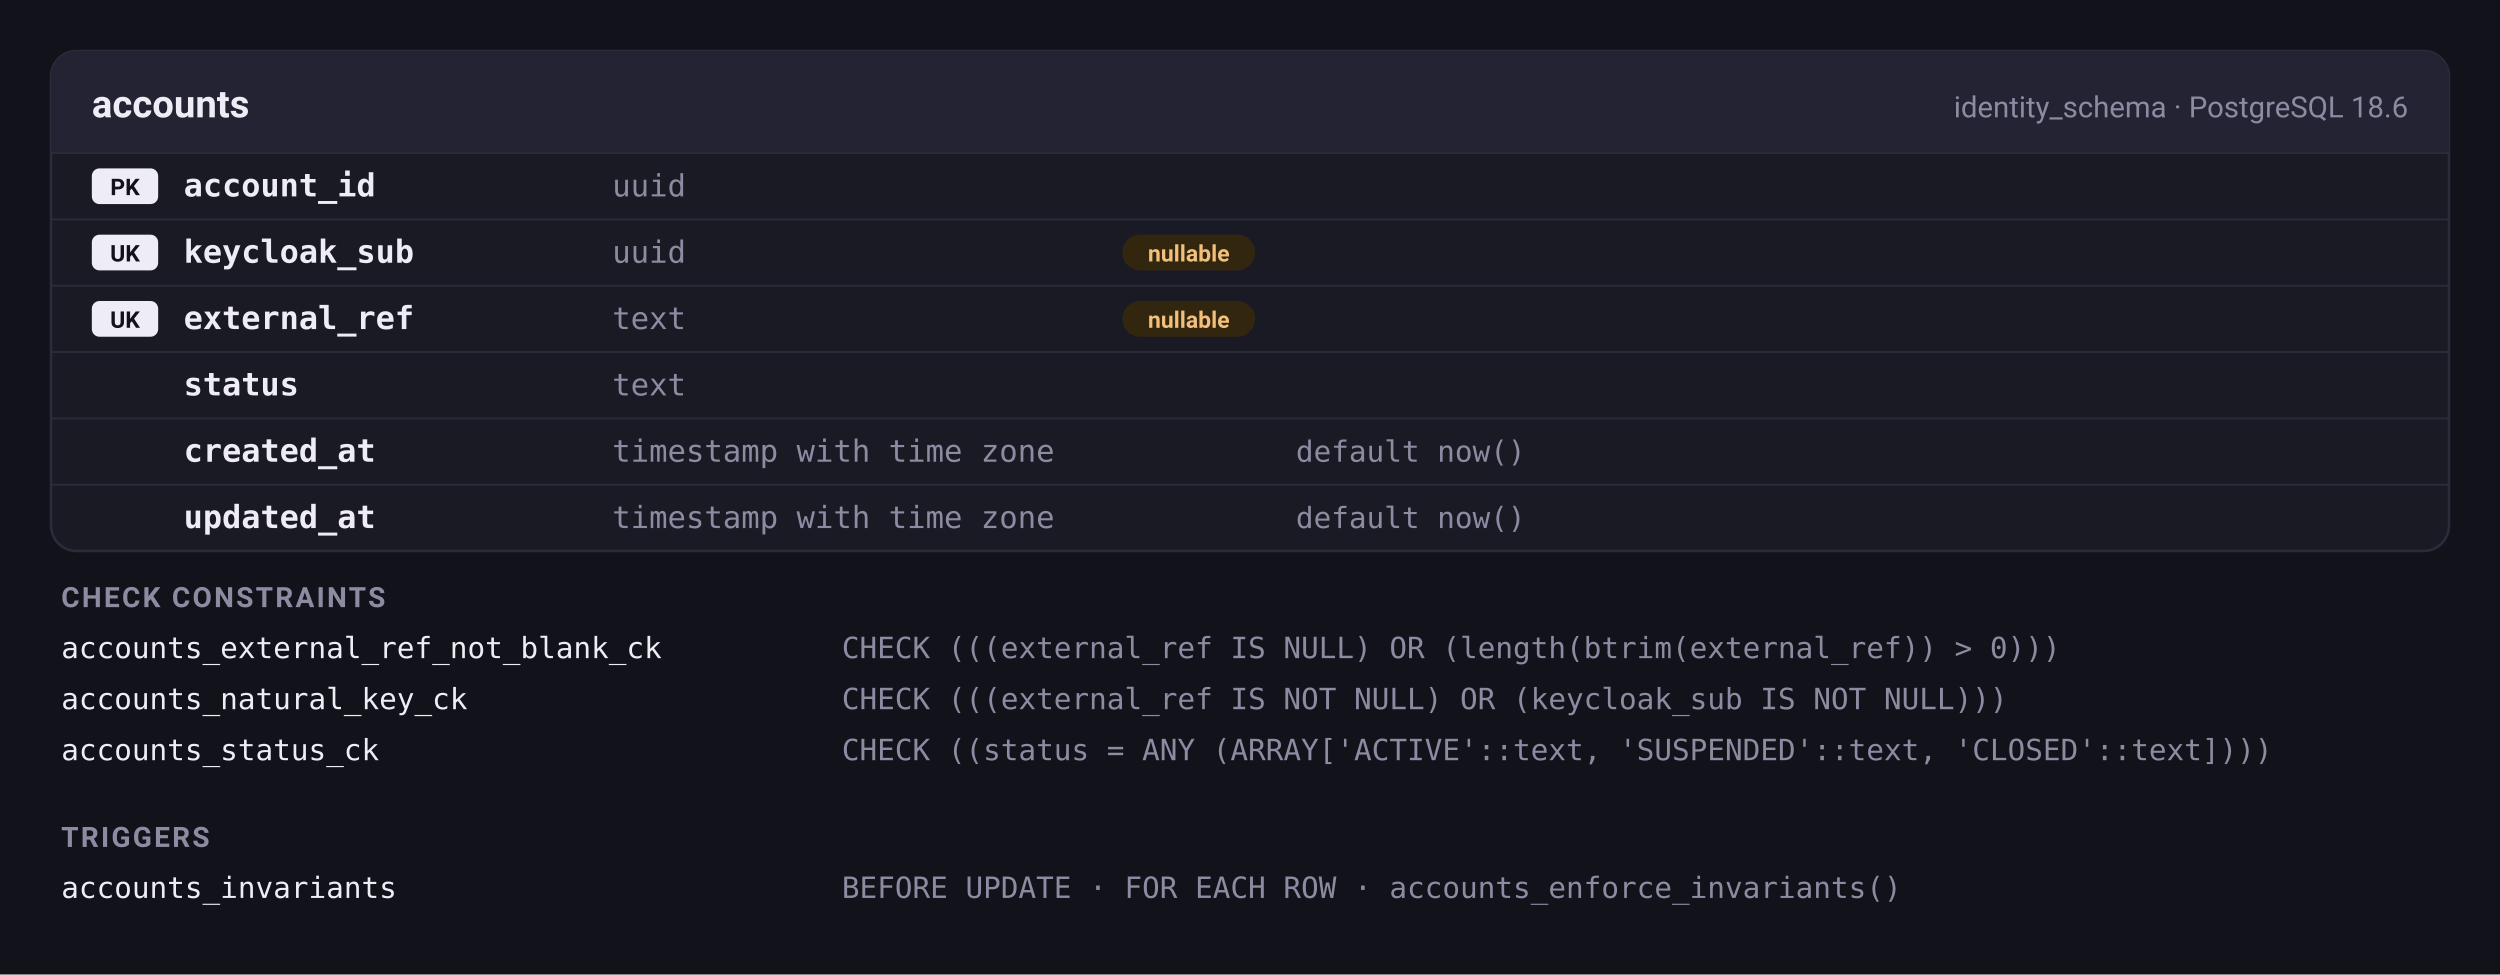
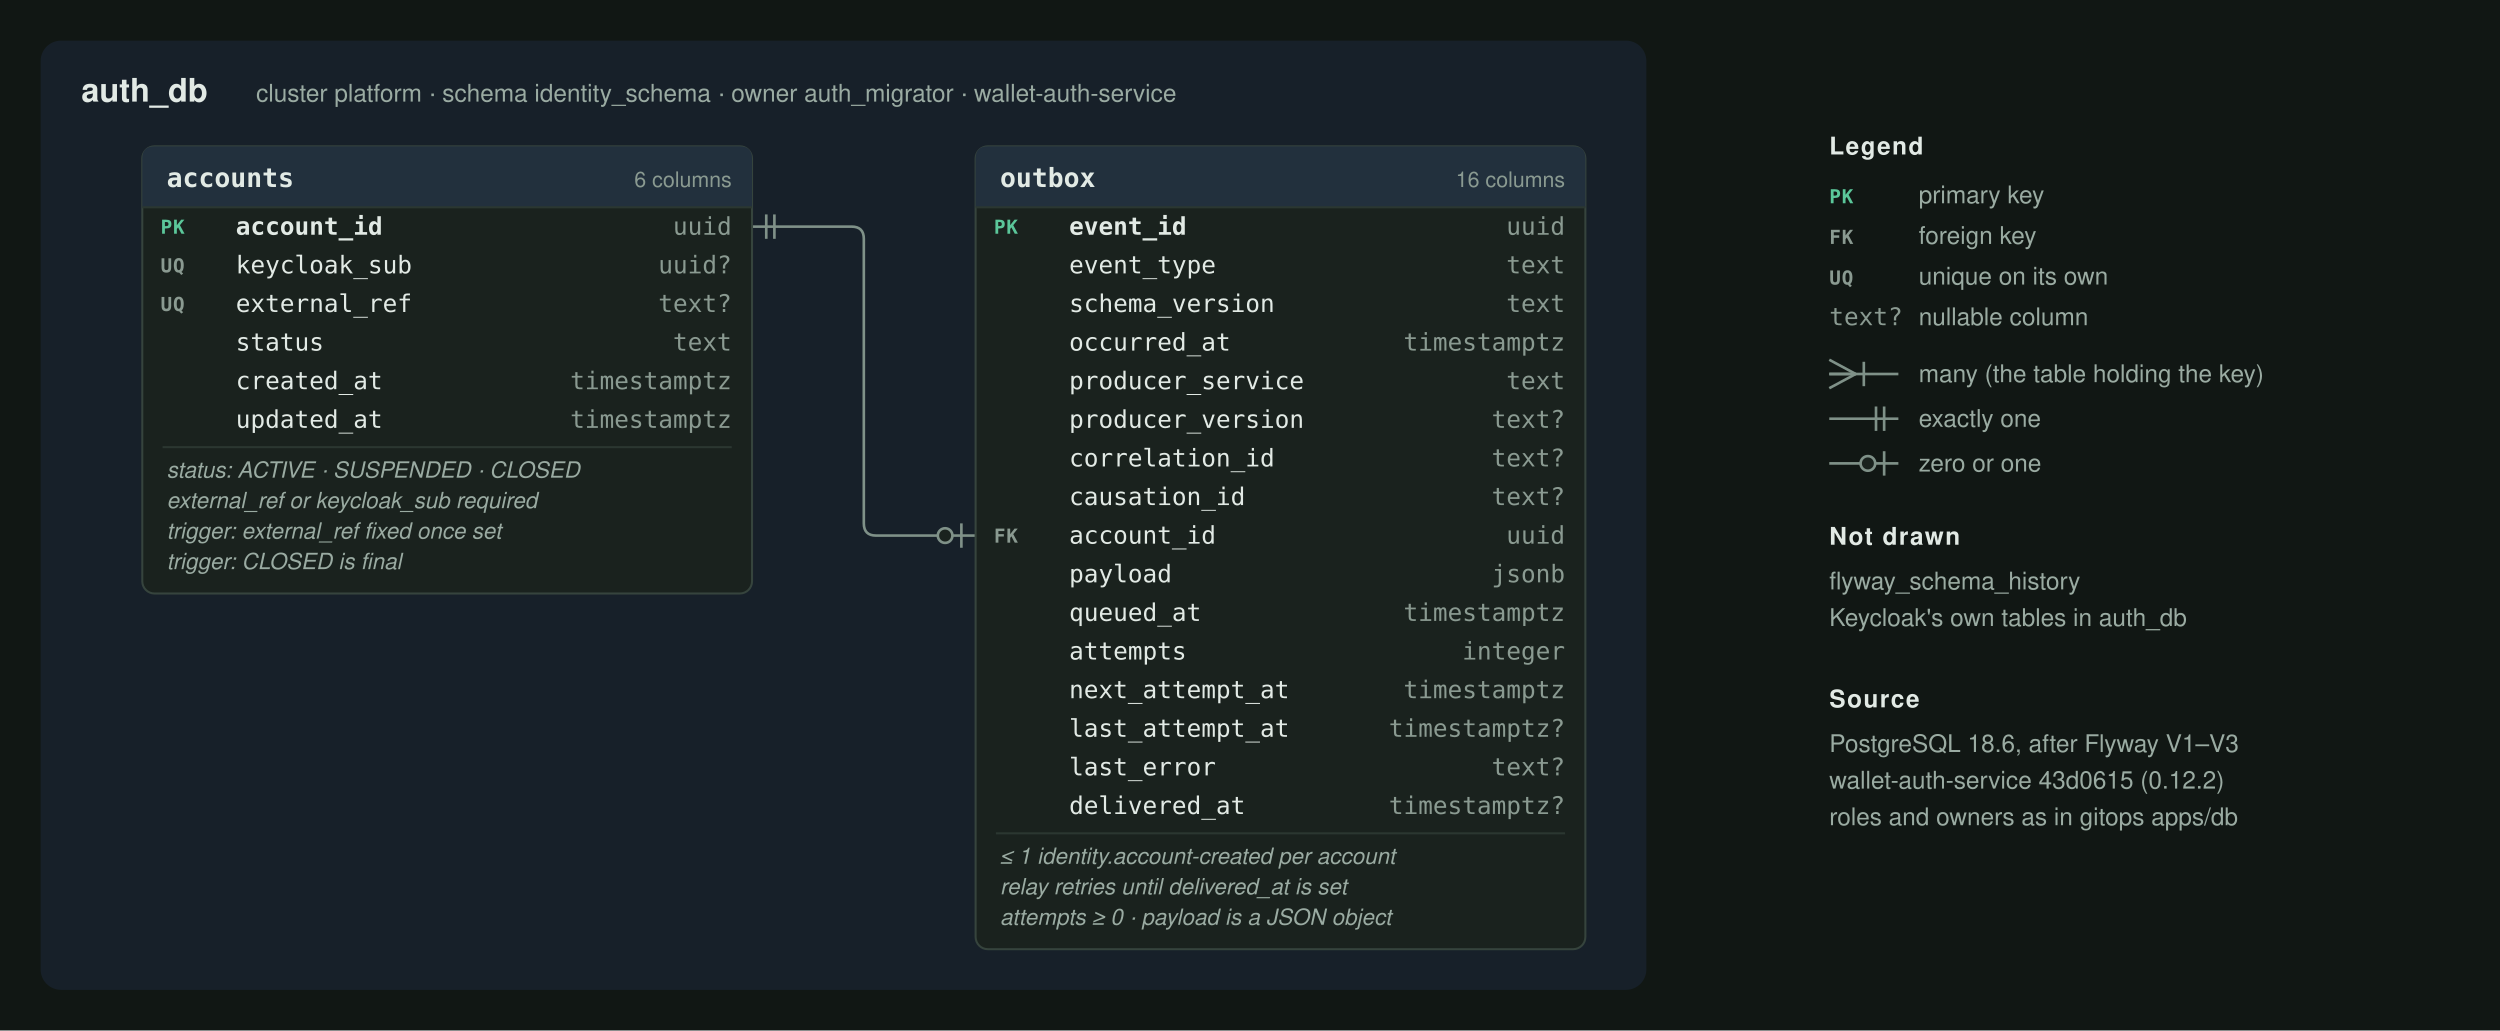
- <svg xmlns="http://www.w3.org/2000/svg" width="980" height="382" viewBox="0 0 980 382" font-family="ui-sans-serif,system-ui,-apple-system,Segoe UI,Roboto,sans-serif">
-   <rect width="980" height="382" fill="#12121A" />
-   <rect x="20" y="20" width="940" height="196" rx="10" fill="#1A1A25" stroke="#2C2B3B" />
-   <path d="M20 30 a10 10 0 0 1 10 -10 h920 a10 10 0 0 1 10 10 v30 h-940 z" fill="#242333" />
-   <text x="36" y="46" font-size="15" font-weight="700" fill="#EEEDF6">accounts</text>
-   <text x="944" y="46" font-size="11.5" text-anchor="end" fill="#8D8BA2">identity_schema · PostgreSQL 18.6</text>
-   <line x1="20" y1="60" x2="960" y2="60" stroke="#2C2B3B" stroke-width="0.7" />
-   <rect x="36" y="66" width="26" height="14" rx="3" fill="#EEEDF6" />
-   <text x="49.0" y="76.5" font-size="9" font-weight="700" text-anchor="middle" fill="#12121A">PK</text>
-   <text x="72" y="77" font-size="12.5" font-weight="600" font-family="ui-monospace,SFMono-Regular,Menlo,monospace" fill="#EEEDF6">account_id</text>
-   <text x="240" y="77" font-size="12" font-family="ui-monospace,SFMono-Regular,Menlo,monospace" fill="#8D8BA2">uuid</text>
-   <line x1="20" y1="86" x2="960" y2="86" stroke="#2C2B3B" stroke-width="0.7" />
-   <rect x="36" y="92" width="26" height="14" rx="3" fill="#EEEDF6" />
-   <text x="49.0" y="102.5" font-size="9" font-weight="700" text-anchor="middle" fill="#12121A">UK</text>
-   <text x="72" y="103" font-size="12.5" font-weight="600" font-family="ui-monospace,SFMono-Regular,Menlo,monospace" fill="#EEEDF6">keycloak_sub</text>
-   <text x="240" y="103" font-size="12" font-family="ui-monospace,SFMono-Regular,Menlo,monospace" fill="#8D8BA2">uuid</text>
-   <rect x="440" y="92" width="52" height="14" rx="7" fill="#33260F" />
-   <text x="466" y="102.5" font-size="9" font-weight="700" text-anchor="middle" fill="#F2C07A">nullable</text>
-   <line x1="20" y1="112" x2="960" y2="112" stroke="#2C2B3B" stroke-width="0.7" />
-   <rect x="36" y="118" width="26" height="14" rx="3" fill="#EEEDF6" />
-   <text x="49.0" y="128.5" font-size="9" font-weight="700" text-anchor="middle" fill="#12121A">UK</text>
-   <text x="72" y="129" font-size="12.5" font-weight="600" font-family="ui-monospace,SFMono-Regular,Menlo,monospace" fill="#EEEDF6">external_ref</text>
-   <text x="240" y="129" font-size="12" font-family="ui-monospace,SFMono-Regular,Menlo,monospace" fill="#8D8BA2">text</text>
-   <rect x="440" y="118" width="52" height="14" rx="7" fill="#33260F" />
-   <text x="466" y="128.5" font-size="9" font-weight="700" text-anchor="middle" fill="#F2C07A">nullable</text>
-   <line x1="20" y1="138" x2="960" y2="138" stroke="#2C2B3B" stroke-width="0.7" />
-   <text x="72" y="155" font-size="12.5" font-weight="600" font-family="ui-monospace,SFMono-Regular,Menlo,monospace" fill="#EEEDF6">status</text>
-   <text x="240" y="155" font-size="12" font-family="ui-monospace,SFMono-Regular,Menlo,monospace" fill="#8D8BA2">text</text>
-   <line x1="20" y1="164" x2="960" y2="164" stroke="#2C2B3B" stroke-width="0.7" />
-   <text x="72" y="181" font-size="12.5" font-weight="600" font-family="ui-monospace,SFMono-Regular,Menlo,monospace" fill="#EEEDF6">created_at</text>
-   <text x="240" y="181" font-size="12" font-family="ui-monospace,SFMono-Regular,Menlo,monospace" fill="#8D8BA2">timestamp with time zone</text>
-   <text x="508" y="181" font-size="11.5" font-family="ui-monospace,SFMono-Regular,Menlo,monospace" fill="#8D8BA2">default now()</text>
-   <line x1="20" y1="190" x2="960" y2="190" stroke="#2C2B3B" stroke-width="0.7" />
-   <text x="72" y="207" font-size="12.5" font-weight="600" font-family="ui-monospace,SFMono-Regular,Menlo,monospace" fill="#EEEDF6">updated_at</text>
-   <text x="240" y="207" font-size="12" font-family="ui-monospace,SFMono-Regular,Menlo,monospace" fill="#8D8BA2">timestamp with time zone</text>
-   <text x="508" y="207" font-size="11.5" font-family="ui-monospace,SFMono-Regular,Menlo,monospace" fill="#8D8BA2">default now()</text>
-   <text x="24" y="238" font-size="11" font-weight="700" letter-spacing="0.08em" fill="#8D8BA2">CHECK CONSTRAINTS</text>
-   <text x="24" y="258" font-size="11.5" font-family="ui-monospace,SFMono-Regular,Menlo,monospace" fill="#EEEDF6">accounts_external_ref_not_blank_ck</text>
-   <text x="330" y="258" font-size="11.5" font-family="ui-monospace,SFMono-Regular,Menlo,monospace" fill="#8D8BA2">CHECK (((external_ref IS NULL) OR (length(btrim(external_ref)) &gt; 0)))</text>
-   <text x="24" y="278" font-size="11.5" font-family="ui-monospace,SFMono-Regular,Menlo,monospace" fill="#EEEDF6">accounts_natural_key_ck</text>
-   <text x="330" y="278" font-size="11.5" font-family="ui-monospace,SFMono-Regular,Menlo,monospace" fill="#8D8BA2">CHECK (((external_ref IS NOT NULL) OR (keycloak_sub IS NOT NULL)))</text>
-   <text x="24" y="298" font-size="11.5" font-family="ui-monospace,SFMono-Regular,Menlo,monospace" fill="#EEEDF6">accounts_status_ck</text>
-   <text x="330" y="298" font-size="11.5" font-family="ui-monospace,SFMono-Regular,Menlo,monospace" fill="#8D8BA2">CHECK ((status = ANY (ARRAY['ACTIVE'::text, 'SUSPENDED'::text, 'CLOSED'::text])))</text>
-   <text x="24" y="332" font-size="11" font-weight="700" letter-spacing="0.08em" fill="#8D8BA2">TRIGGERS</text>
-   <text x="24" y="352" font-size="11.5" font-family="ui-monospace,SFMono-Regular,Menlo,monospace" fill="#EEEDF6">accounts_invariants</text>
-   <text x="330" y="352" font-size="11.5" font-family="ui-monospace,SFMono-Regular,Menlo,monospace" fill="#8D8BA2">BEFORE UPDATE · FOR EACH ROW · accounts_enforce_invariants()</text>
+ <svg xmlns="http://www.w3.org/2000/svg" class="erd" viewBox="0 0 1230 507" width="1230" height="507" role="img" aria-label="Entity-relationship diagram of identity_schema in auth_db: outbox references accounts by account_id, at most one account-created event per account.">
+   <style>
+   .tname, .cname, .ctype, .ctype-l, .mk, .mk-pk, .elabel { font-family: ui-monospace, SFMono-Regular, Menlo, Consolas, "DejaVu Sans Mono", monospace; }
+   .plabel, .psub, .tcount, .foot, .rlabel, .rlabel2, .lhead, .ltext { font-family: ui-sans-serif, system-ui, -apple-system, "Segoe UI", Helvetica, Arial, sans-serif; }
+   .panel.auth { fill: #172029; } .panel.ledger { fill: #16211B; }
+   .plabel { font-size: 16px; font-weight: 600; fill: #E2EAE5; }
+   .psub { font-size: 12px; fill: #9AABA2; }
+   .card { fill: #1A221E; stroke: #36443D; stroke-width: 1; }
+   .head.auth { fill: #22303D; } .head.ledger { fill: #213129; }
+   .tname { font-size: 13px; font-weight: 600; fill: #E2EAE5; }
+   .tcount { font-size: 10.5px; fill: #8A9A91; }
+   .hair { stroke: #2B3731; stroke-width: 1; }
+   .cname { font-size: 12px; fill: #E2EAE5; } .pkname { font-weight: 600; }
+   .ctype, .ctype-l { font-size: 12px; fill: #8A9A91; }
+   .mk-pk { font-size: 9.5px; font-weight: 700; fill: #5BC79A; letter-spacing: .04em; }
+   .mk { font-size: 9.5px; font-weight: 600; fill: #8A9A91; letter-spacing: .04em; }
+   .foot { font-size: 11px; font-style: italic; fill: #9AABA2; }
+   .edge { fill: none; stroke: #7F9188; stroke-width: 1.3; stroke-linejoin: round; }
+   .mark { stroke: #7F9188; stroke-width: 1.3; } .mark-o { fill: #1A221E; stroke: #7F9188; stroke-width: 1.3; }
+   .elabel { font-size: 10.5px; fill: #9AABA2; }
+   .relay { fill: none; stroke: #E99355; stroke-width: 1.6; stroke-dasharray: 6 4; }
+   .relay-head, .relay-dot { fill: #E99355; }
+   .rlabel { font-size: 12px; font-weight: 600; fill: #F0A468; }
+   .rlabel2 { font-size: 11.5px; fill: #F0A468; }
+   .lhead { font-size: 12px; font-weight: 600; fill: #E2EAE5; letter-spacing: .06em; text-transform: uppercase; }
+   .ltext { font-size: 12px; fill: #9AABA2; }
+ </style>
+   <rect x="0" y="0" width="1230" height="507" fill="#111714" />
+   <rect class="panel auth" x="20" y="20" width="790" height="467" rx="10" />
+   <text class="plabel" x="40" y="50">auth_db</text>
+   <text class="psub" x="126" y="50">cluster platform · schema identity_schema · owner auth_migrator · wallet-auth-service</text>
+   <path class="edge" d="M480.0,263.5 L431.0,263.5 Q425.0,263.5 425.0,257.5 L425.0,117.5 Q425.0,111.5 419.0,111.5 L370.0,111.5" />
+   <line class="mark" x1="473.0" y1="257.5" x2="473.0" y2="269.5" />
+   <circle class="mark-o" cx="465.0" cy="263.5" r="3.6" />
+   <line class="mark" x1="377.0" y1="117.5" x2="377.0" y2="105.5" />
+   <line class="mark" x1="381.0" y1="117.5" x2="381.0" y2="105.5" />
+   <g class="tbl">
+     <rect class="card" x="70" y="72" width="300" height="220" rx="6" />
+     <path class="head auth" d="M70,102 V78 Q70,72 76,72 H364 Q370,72 370,78 V102 Z" />
+     <text class="tname" x="82" y="92">accounts</text>
+     <text class="tcount" x="360" y="92" text-anchor="end">6 columns</text>
+     <line class="hair" x1="70" y1="102" x2="370" y2="102" />
+     <text class="mk-pk" x="79" y="115.0">PK</text>
+     <text class="cname pkname" x="116" y="115.5">account_id</text>
+     <text class="ctype" x="360" y="115.5" text-anchor="end">uuid</text>
+     <text class="mk" x="79" y="134.0">UQ</text>
+     <text class="cname" x="116" y="134.5">keycloak_sub</text>
+     <text class="ctype" x="360" y="134.5" text-anchor="end">uuid?</text>
+     <text class="mk" x="79" y="153.0">UQ</text>
+     <text class="cname" x="116" y="153.5">external_ref</text>
+     <text class="ctype" x="360" y="153.5" text-anchor="end">text?</text>
+     <text class="cname" x="116" y="172.5">status</text>
+     <text class="ctype" x="360" y="172.5" text-anchor="end">text</text>
+     <text class="cname" x="116" y="191.5">created_at</text>
+     <text class="ctype" x="360" y="191.5" text-anchor="end">timestamptz</text>
+     <text class="cname" x="116" y="210.5">updated_at</text>
+     <text class="ctype" x="360" y="210.5" text-anchor="end">timestamptz</text>
+     <line class="hair" x1="80" y1="220" x2="360" y2="220" />
+     <text class="foot" x="82" y="235">status: ACTIVE · SUSPENDED · CLOSED</text>
+     <text class="foot" x="82" y="250">external_ref or keycloak_sub required</text>
+     <text class="foot" x="82" y="265">trigger: external_ref fixed once set</text>
+     <text class="foot" x="82" y="280">trigger: CLOSED is final</text>
+   </g>
+   <g class="tbl">
+     <rect class="card" x="480" y="72" width="300" height="395" rx="6" />
+     <path class="head auth" d="M480,102 V78 Q480,72 486,72 H774 Q780,72 780,78 V102 Z" />
+     <text class="tname" x="492" y="92">outbox</text>
+     <text class="tcount" x="770" y="92" text-anchor="end">16 columns</text>
+     <line class="hair" x1="480" y1="102" x2="780" y2="102" />
+     <text class="mk-pk" x="489" y="115.0">PK</text>
+     <text class="cname pkname" x="526" y="115.5">event_id</text>
+     <text class="ctype" x="770" y="115.5" text-anchor="end">uuid</text>
+     <text class="cname" x="526" y="134.5">event_type</text>
+     <text class="ctype" x="770" y="134.5" text-anchor="end">text</text>
+     <text class="cname" x="526" y="153.5">schema_version</text>
+     <text class="ctype" x="770" y="153.5" text-anchor="end">text</text>
+     <text class="cname" x="526" y="172.5">occurred_at</text>
+     <text class="ctype" x="770" y="172.5" text-anchor="end">timestamptz</text>
+     <text class="cname" x="526" y="191.5">producer_service</text>
+     <text class="ctype" x="770" y="191.5" text-anchor="end">text</text>
+     <text class="cname" x="526" y="210.5">producer_version</text>
+     <text class="ctype" x="770" y="210.5" text-anchor="end">text?</text>
+     <text class="cname" x="526" y="229.5">correlation_id</text>
+     <text class="ctype" x="770" y="229.5" text-anchor="end">text?</text>
+     <text class="cname" x="526" y="248.5">causation_id</text>
+     <text class="ctype" x="770" y="248.5" text-anchor="end">text?</text>
+     <text class="mk" x="489" y="267.0">FK</text>
+     <text class="cname" x="526" y="267.5">account_id</text>
+     <text class="ctype" x="770" y="267.5" text-anchor="end">uuid</text>
+     <text class="cname" x="526" y="286.5">payload</text>
+     <text class="ctype" x="770" y="286.5" text-anchor="end">jsonb</text>
+     <text class="cname" x="526" y="305.5">queued_at</text>
+     <text class="ctype" x="770" y="305.5" text-anchor="end">timestamptz</text>
+     <text class="cname" x="526" y="324.5">attempts</text>
+     <text class="ctype" x="770" y="324.5" text-anchor="end">integer</text>
+     <text class="cname" x="526" y="343.5">next_attempt_at</text>
+     <text class="ctype" x="770" y="343.5" text-anchor="end">timestamptz</text>
+     <text class="cname" x="526" y="362.5">last_attempt_at</text>
+     <text class="ctype" x="770" y="362.5" text-anchor="end">timestamptz?</text>
+     <text class="cname" x="526" y="381.5">last_error</text>
+     <text class="ctype" x="770" y="381.5" text-anchor="end">text?</text>
+     <text class="cname" x="526" y="400.5">delivered_at</text>
+     <text class="ctype" x="770" y="400.5" text-anchor="end">timestamptz?</text>
+     <line class="hair" x1="490" y1="410" x2="770" y2="410" />
+     <text class="foot" x="492" y="425">≤ 1 identity.account-created per account</text>
+     <text class="foot" x="492" y="440">relay retries until delivered_at is set</text>
+     <text class="foot" x="492" y="455">attempts ≥ 0 · payload is a JSON object</text>
+   </g>
+   <text class="lhead" x="900" y="76">Legend</text>
+   <text class="mk-pk" x="900" y="100">PK</text>
+   <text class="ltext" x="944" y="100">primary key</text>
+   <text class="mk" x="900" y="120">FK</text>
+   <text class="ltext" x="944" y="120">foreign key</text>
+   <text class="mk" x="900" y="140">UQ</text>
+   <text class="ltext" x="944" y="140">unique on its own</text>
+   <text class="ctype-l" x="900" y="160">text?</text>
+   <text class="ltext" x="944" y="160">nullable column</text>
+   <path class="edge" d="M900,184 H934" />
+   <line class="mark" x1="913.0" y1="184.0" x2="900.0" y2="177.0" />
+   <line class="mark" x1="913.0" y1="184.0" x2="900.0" y2="184.0" />
+   <line class="mark" x1="913.0" y1="184.0" x2="900.0" y2="191.0" />
+   <line class="mark" x1="917.0" y1="190.0" x2="917.0" y2="178.0" />
+   <text class="ltext" x="944" y="188">many (the table holding the key)</text>
+   <path class="edge" d="M900,206 H934" />
+   <line class="mark" x1="927.0" y1="200.0" x2="927.0" y2="212.0" />
+   <line class="mark" x1="923.0" y1="200.0" x2="923.0" y2="212.0" />
+   <text class="ltext" x="944" y="210">exactly one</text>
+   <path class="edge" d="M900,228 H934" />
+   <line class="mark" x1="927.0" y1="222.0" x2="927.0" y2="234.0" />
+   <circle class="mark-o" cx="919.0" cy="228.0" r="3.6" />
+   <text class="ltext" x="944" y="232">zero or one</text>
+   <text class="lhead" x="900" y="268">Not drawn</text>
+   <text class="ltext" x="900" y="290">flyway_schema_history</text>
+   <text class="ltext" x="900" y="308">Keycloak's own tables in auth_db</text>
+   <text class="lhead" x="900" y="348">Source</text>
+   <text class="ltext" x="900" y="370">PostgreSQL 18.6, after Flyway V1–V3</text>
+   <text class="ltext" x="900" y="388">wallet-auth-service 43d0615 (0.12.2)</text>
+   <text class="ltext" x="900" y="406">roles and owners as in gitops apps/db</text>
</svg>
